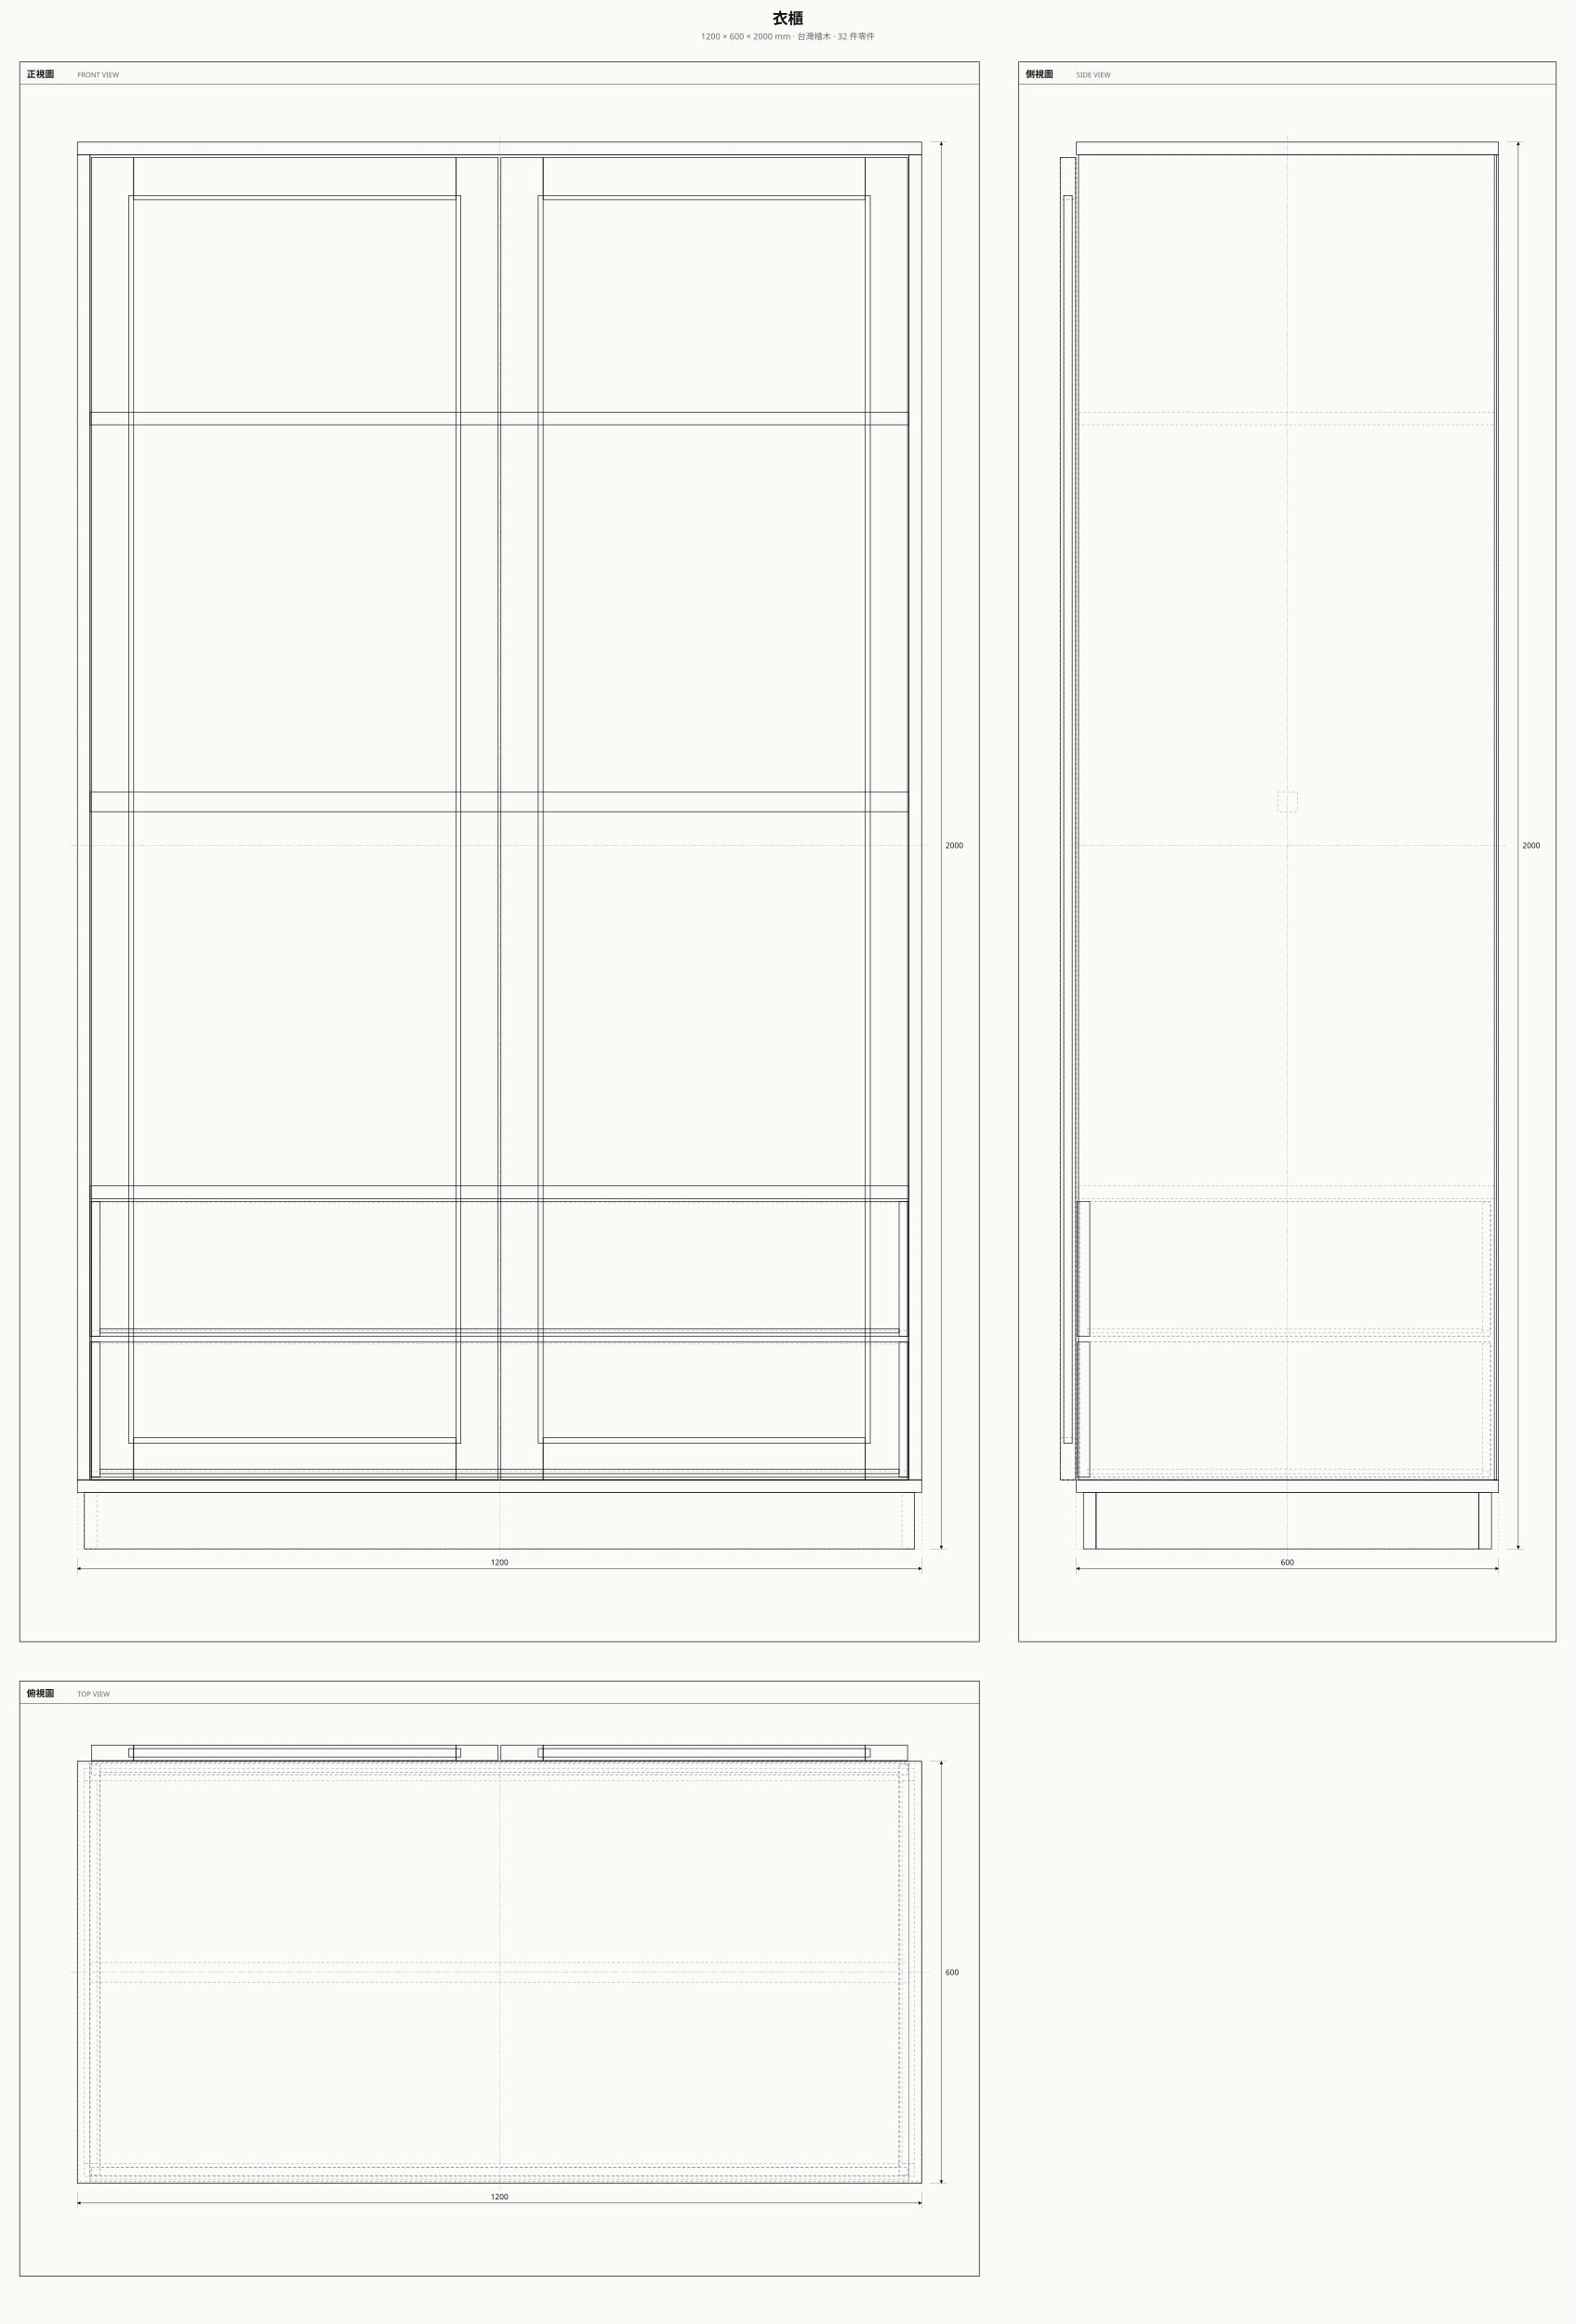
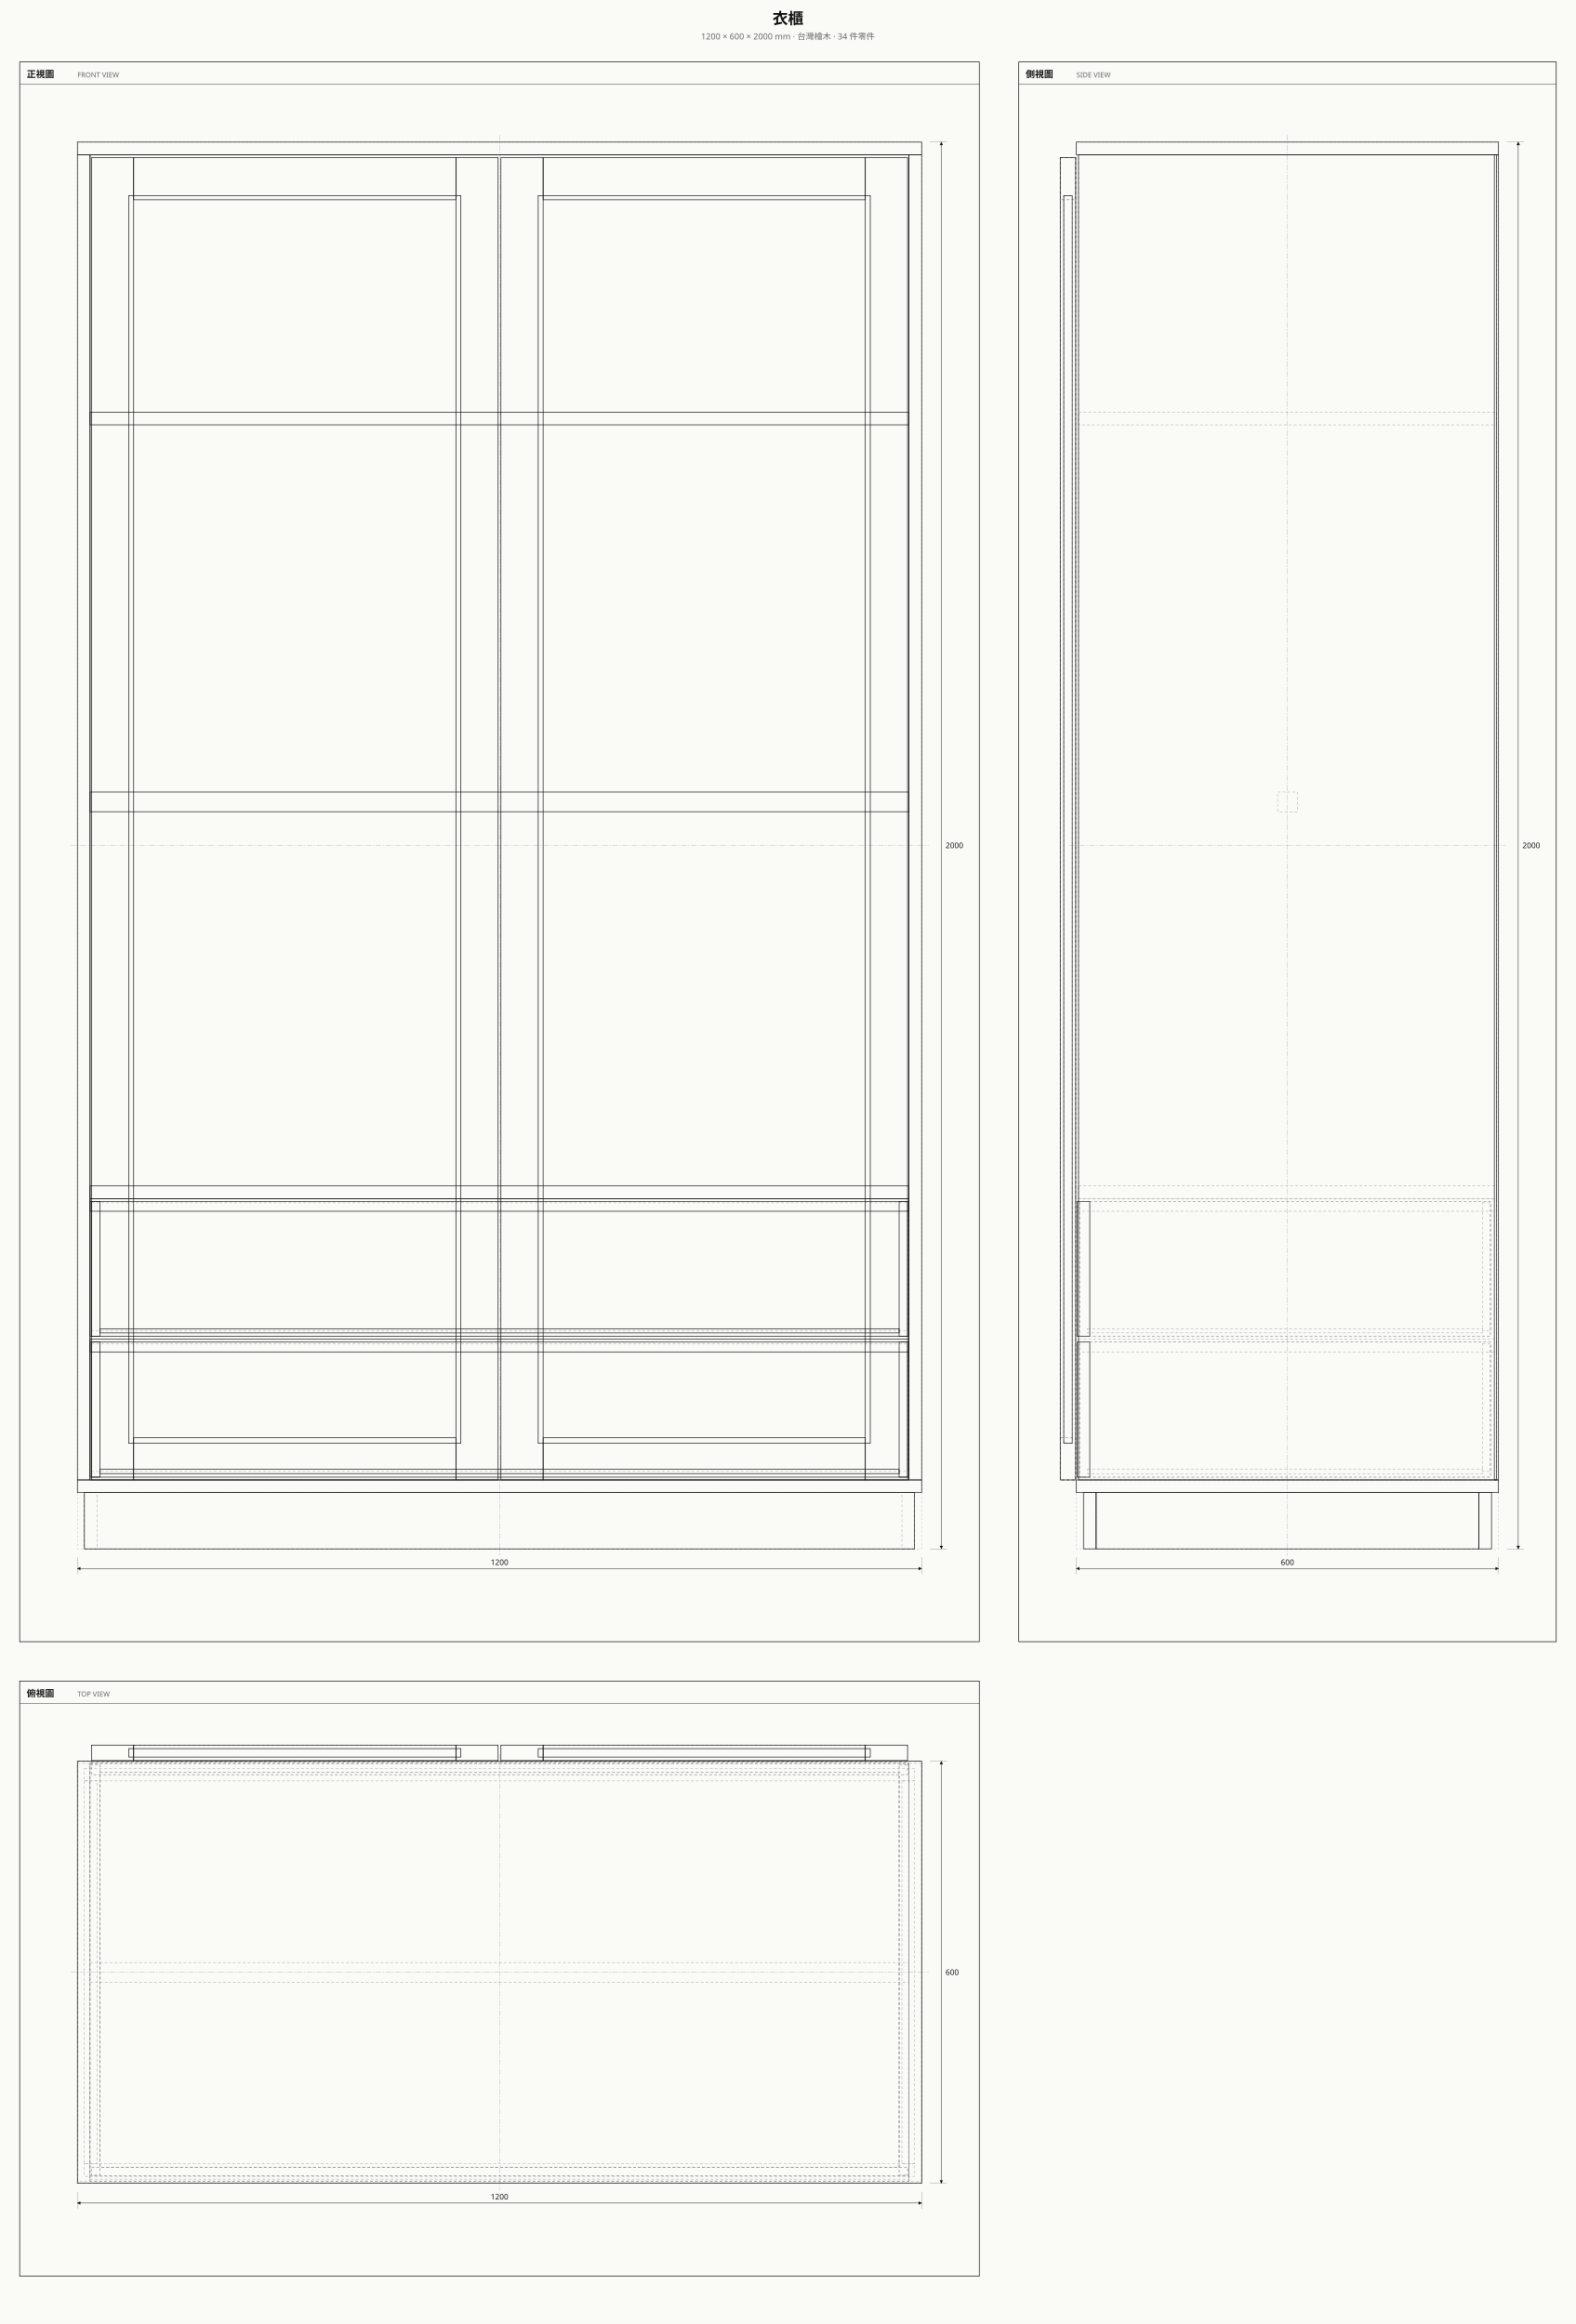
<svg xmlns="http://www.w3.org/2000/svg" viewBox="-20 -10 2240 3304" width="2240">
  <defs>
    <marker id="arr-front" viewBox="0 0 10 10" refX="9" refY="5" markerWidth="8" markerHeight="8" orient="auto-start-reverse">
      <path d="M 0 0 L 10 5 L 0 10 z" fill="#111" />
    </marker>
    <marker id="arr-side" viewBox="0 0 10 10" refX="9" refY="5" markerWidth="8" markerHeight="8" orient="auto-start-reverse">
      <path d="M 0 0 L 10 5 L 0 10 z" fill="#111" />
    </marker>
    <marker id="arr-top" viewBox="0 0 10 10" refX="9" refY="5" markerWidth="8" markerHeight="8" orient="auto-start-reverse">
      <path d="M 0 0 L 10 5 L 0 10 z" fill="#111" />
    </marker>
  </defs>
  <rect x="-20" y="-10" width="2240" height="3304" fill="#fafaf7" />
  <text x="1100" y="24" text-anchor="middle" font-size="22" font-weight="700" fill="#111" font-family="sans-serif">衣櫃</text>
-   <text x="1100" y="46" text-anchor="middle" font-size="12" fill="#666" font-family="sans-serif">1200 × 600 × 2000 mm · 台灣檜木 · 32 件零件</text>
+   <text x="1100" y="46" text-anchor="middle" font-size="12" fill="#666" font-family="sans-serif">1200 × 600 × 2000 mm · 台灣檜木 · 34 件零件</text>
  <g transform="translate(0, 70)">
    <g transform="translate(690.0, 2122.0)">
      <rect x="-682.0" y="-2114.0" width="1364.0" height="2246.0" fill="none" stroke="#222" stroke-width="1" />
      <line x1="-682.0" y1="-2082.0" x2="682.0" y2="-2082.0" stroke="#222" stroke-width="0.6" />
      <text x="-672.0" y="-2092.0" font-size="13" font-weight="700" fill="#111" font-family="sans-serif">正視圖</text>
      <text x="-600.0" y="-2092.0" font-size="10" fill="#666" font-family="sans-serif">FRONT VIEW</text>
      <g stroke="#888" stroke-width="0.5" stroke-dasharray="8 2 2 2" opacity="0.7">
        <line x1="0" y1="-2010.0" x2="0" y2="10.0" />
        <line x1="-610.0" y1="-1000.0" x2="610.0" y2="-1000.0" />
      </g>
      <rect x="-600.0" y="-2000.0" width="1200.0" height="2000.0" fill="none" stroke="#999" stroke-dasharray="3 3" stroke-width="0.5" opacity="0.8" />
      <rect x="-582.0" y="-1982.0" width="1164.0" height="1884.0" fill="none" stroke="#111" stroke-width="0.9" />
      <rect x="-580.0" y="-292.0" width="1160.0" height="182.0" fill="none" stroke="#888" stroke-width="0.5" stroke-dasharray="4 3" />
      <rect x="-580.0" y="-492.0" width="1160.0" height="182.0" fill="none" stroke="#888" stroke-width="0.5" stroke-dasharray="4 3" />
      <rect x="-590.0" y="-80.0" width="1180.0" height="80.0" fill="none" stroke="#888" stroke-width="0.5" stroke-dasharray="4 3" />
      <rect x="-582.0" y="-1076.0" width="1164.0" height="28.0" fill="none" stroke="#111" stroke-width="0.9" />
      <rect x="-590.0" y="-80.0" width="18.0" height="80.0" fill="none" stroke="#888" stroke-width="0.5" stroke-dasharray="4 3" />
      <rect x="572.0" y="-80.0" width="18.0" height="80.0" fill="none" stroke="#888" stroke-width="0.5" stroke-dasharray="4 3" />
      <rect x="-568.0" y="-113.0" width="1136.0" height="6.0" fill="none" stroke="#111" stroke-width="0.9" />
      <rect x="-568.0" y="-313.0" width="1136.0" height="6.0" fill="none" stroke="#111" stroke-width="0.9" />
      <rect x="-590.0" y="-80.0" width="1180.0" height="80.0" fill="none" stroke="#111" stroke-width="0.9" />
      <rect x="-582.0" y="-294.0" width="14.0" height="192.0" fill="none" stroke="#111" stroke-width="0.9" />
      <rect x="568.0" y="-294.0" width="14.0" height="192.0" fill="none" stroke="#111" stroke-width="0.9" />
      <rect x="-582.0" y="-494.0" width="14.0" height="192.0" fill="none" stroke="#111" stroke-width="0.9" />
      <rect x="568.0" y="-494.0" width="14.0" height="192.0" fill="none" stroke="#111" stroke-width="0.9" />
      <rect x="-600.0" y="-1982.0" width="18.0" height="1884.0" fill="none" stroke="#111" stroke-width="0.9" />
      <rect x="582.0" y="-1982.0" width="18.0" height="1884.0" fill="none" stroke="#111" stroke-width="0.9" />
      <rect x="-582.0" y="-516.0" width="1164.0" height="18.0" fill="none" stroke="#111" stroke-width="0.9" />
      <rect x="-582.0" y="-1616.0" width="1164.0" height="18.0" fill="none" stroke="#111" stroke-width="0.9" />
+       <rect x="-582.0" y="-298.0" width="1164.0" height="18.0" fill="none" stroke="#111" stroke-width="0.9" />
+       <rect x="-582.0" y="-498.0" width="1164.0" height="18.0" fill="none" stroke="#111" stroke-width="0.9" />
      <rect x="-580.0" y="-294.0" width="1160.0" height="192.0" fill="none" stroke="#111" stroke-width="0.9" />
      <rect x="-580.0" y="-494.0" width="1160.0" height="192.0" fill="none" stroke="#111" stroke-width="0.9" />
      <rect x="-600.0" y="-2000.0" width="1200.0" height="18.0" fill="none" stroke="#111" stroke-width="0.9" />
      <rect x="-600.0" y="-98.0" width="1200.0" height="18.0" fill="none" stroke="#111" stroke-width="0.9" />
      <rect x="-527.0" y="-1924.0" width="472.0" height="1774.0" fill="none" stroke="#111" stroke-width="0.9" />
      <rect x="55.0" y="-1924.0" width="472.0" height="1774.0" fill="none" stroke="#111" stroke-width="0.9" />
      <rect x="-520.0" y="-1978.0" width="458.0" height="60.0" fill="none" stroke="#111" stroke-width="0.9" />
      <rect x="-520.0" y="-158.0" width="458.0" height="60.0" fill="none" stroke="#111" stroke-width="0.9" />
      <rect x="-580.0" y="-1978.0" width="60.0" height="1880.0" fill="none" stroke="#111" stroke-width="0.9" />
      <rect x="-62.0" y="-1978.0" width="60.0" height="1880.0" fill="none" stroke="#111" stroke-width="0.9" />
      <rect x="62.0" y="-1978.0" width="458.0" height="60.0" fill="none" stroke="#111" stroke-width="0.9" />
      <rect x="62.0" y="-158.0" width="458.0" height="60.0" fill="none" stroke="#111" stroke-width="0.9" />
      <rect x="2.0" y="-1978.0" width="60.0" height="1880.0" fill="none" stroke="#111" stroke-width="0.9" />
      <rect x="520.0" y="-1978.0" width="60.0" height="1880.0" fill="none" stroke="#111" stroke-width="0.9" />
      <g stroke="#111" fill="#111" stroke-width="0.6" font-family="sans-serif">
        <line x1="-600.0" y1="12.0" x2="-600.0" y2="36.0" stroke-width="0.4" stroke="#666" />
        <line x1="600.0" y1="12.0" x2="600.0" y2="36.0" stroke-width="0.4" stroke="#666" />
        <line x1="-600.0" y1="28.0" x2="600.0" y2="28.0" marker-start="url(#arr-front)" marker-end="url(#arr-front)" />
        <text x="0" y="23.0" text-anchor="middle" font-size="11" stroke="none">1200</text>
      </g>
      <g stroke="#111" fill="#111" stroke-width="0.6" font-family="sans-serif">
        <line x1="612.0" y1="-2000.0" x2="636.0" y2="-2000.0" stroke-width="0.4" stroke="#666" />
        <line x1="612.0" y1="0.0" x2="636.0" y2="0.0" stroke-width="0.4" stroke="#666" />
        <line x1="628.0" y1="-2000.0" x2="628.0" y2="0.0" marker-start="url(#arr-front)" marker-end="url(#arr-front)" />
        <text x="634.0" y="-1000.0" text-anchor="start" dominant-baseline="middle" font-size="11" stroke="none">2000</text>
      </g>
    </g>
    <g transform="translate(1420, 0)">
      <g transform="translate(390.0, 2122.0)">
        <rect x="-382.0" y="-2114.0" width="764.0" height="2246.0" fill="none" stroke="#222" stroke-width="1" />
        <line x1="-382.0" y1="-2082.0" x2="382.0" y2="-2082.0" stroke="#222" stroke-width="0.6" />
        <text x="-372.0" y="-2092.0" font-size="13" font-weight="700" fill="#111" font-family="sans-serif">側視圖</text>
        <text x="-300.0" y="-2092.0" font-size="10" fill="#666" font-family="sans-serif">SIDE VIEW</text>
        <g stroke="#888" stroke-width="0.5" stroke-dasharray="8 2 2 2" opacity="0.7">
          <line x1="0" y1="-2010.0" x2="0" y2="10.0" />
          <line x1="-310.0" y1="-1000.0" x2="310.0" y2="-1000.0" />
        </g>
        <rect x="-300.0" y="-2000.0" width="600.0" height="2000.0" fill="none" stroke="#999" stroke-dasharray="3 3" stroke-width="0.5" opacity="0.8" />
        <rect x="-297.0" y="-1982.0" width="594.0" height="1884.0" fill="none" stroke="#888" stroke-width="0.5" stroke-dasharray="4 3" />
        <rect x="-272.0" y="-80.0" width="544.0" height="80.0" fill="none" stroke="#888" stroke-width="0.5" stroke-dasharray="4 3" />
        <rect x="-295.5" y="-294.0" width="584.0" height="192.0" fill="none" stroke="#888" stroke-width="0.5" stroke-dasharray="4 3" />
        <rect x="-295.5" y="-494.0" width="584.0" height="192.0" fill="none" stroke="#888" stroke-width="0.5" stroke-dasharray="4 3" />
        <rect x="-323.0" y="-1978.0" width="22.0" height="1880.0" fill="none" stroke="#888" stroke-width="0.5" stroke-dasharray="4 3" />
        <rect x="-323.0" y="-1978.0" width="22.0" height="60.0" fill="none" stroke="#888" stroke-width="0.5" stroke-dasharray="4 3" />
        <rect x="-323.0" y="-158.0" width="22.0" height="60.0" fill="none" stroke="#888" stroke-width="0.5" stroke-dasharray="4 3" />
        <rect x="-318.0" y="-1924.0" width="12.0" height="1774.0" fill="none" stroke="#888" stroke-width="0.5" stroke-dasharray="4 3" />
        <rect x="-323.0" y="-1978.0" width="22.0" height="1880.0" fill="none" stroke="#888" stroke-width="0.5" stroke-dasharray="4 3" />
        <rect x="-323.0" y="-1978.0" width="22.0" height="1880.0" fill="none" stroke="#888" stroke-width="0.5" stroke-dasharray="4 3" />
        <rect x="-323.0" y="-1978.0" width="22.0" height="60.0" fill="none" stroke="#888" stroke-width="0.5" stroke-dasharray="4 3" />
        <rect x="-323.0" y="-158.0" width="22.0" height="60.0" fill="none" stroke="#888" stroke-width="0.5" stroke-dasharray="4 3" />
        <rect x="-318.0" y="-1924.0" width="12.0" height="1774.0" fill="none" stroke="#111" stroke-width="0.9" />
        <rect x="-284.5" y="-113.0" width="562.0" height="6.0" fill="none" stroke="#888" stroke-width="0.5" stroke-dasharray="4 3" />
        <rect x="-284.5" y="-313.0" width="562.0" height="6.0" fill="none" stroke="#888" stroke-width="0.5" stroke-dasharray="4 3" />
        <rect x="-299.0" y="-294.0" width="18.0" height="192.0" fill="none" stroke="#111" stroke-width="0.9" />
        <rect x="277.0" y="-292.0" width="12.0" height="182.0" fill="none" stroke="#888" stroke-width="0.5" stroke-dasharray="4 3" />
        <rect x="-299.0" y="-494.0" width="18.0" height="192.0" fill="none" stroke="#111" stroke-width="0.9" />
        <rect x="277.0" y="-492.0" width="12.0" height="182.0" fill="none" stroke="#888" stroke-width="0.5" stroke-dasharray="4 3" />
        <rect x="-323.0" y="-1978.0" width="22.0" height="1880.0" fill="none" stroke="#111" stroke-width="0.9" />
        <rect x="-297.0" y="-516.0" width="594.0" height="18.0" fill="none" stroke="#888" stroke-width="0.5" stroke-dasharray="4 3" />
        <rect x="-297.0" y="-1616.0" width="594.0" height="18.0" fill="none" stroke="#888" stroke-width="0.5" stroke-dasharray="4 3" />
        <rect x="294.0" y="-1982.0" width="6.0" height="1884.0" fill="none" stroke="#111" stroke-width="0.9" />
+         <rect x="-297.0" y="-298.0" width="594.0" height="18.0" fill="none" stroke="#888" stroke-width="0.5" stroke-dasharray="4 3" />
+         <rect x="-297.0" y="-498.0" width="594.0" height="18.0" fill="none" stroke="#888" stroke-width="0.5" stroke-dasharray="4 3" />
        <rect x="-295.5" y="-294.0" width="584.0" height="192.0" fill="none" stroke="#888" stroke-width="0.5" stroke-dasharray="4 3" />
        <rect x="-295.5" y="-494.0" width="584.0" height="192.0" fill="none" stroke="#888" stroke-width="0.5" stroke-dasharray="4 3" />
        <rect x="-14.0" y="-1076.0" width="28.0" height="28.0" fill="none" stroke="#888" stroke-width="0.5" stroke-dasharray="4 3" />
        <rect x="-290.0" y="-80.0" width="18.0" height="80.0" fill="none" stroke="#111" stroke-width="0.9" />
        <rect x="272.0" y="-80.0" width="18.0" height="80.0" fill="none" stroke="#111" stroke-width="0.9" />
        <rect x="-272.0" y="-80.0" width="544.0" height="80.0" fill="none" stroke="#111" stroke-width="0.9" />
        <rect x="-300.0" y="-2000.0" width="600.0" height="18.0" fill="none" stroke="#111" stroke-width="0.9" />
        <rect x="-300.0" y="-98.0" width="600.0" height="18.0" fill="none" stroke="#111" stroke-width="0.9" />
        <rect x="-297.0" y="-1982.0" width="594.0" height="1884.0" fill="none" stroke="#111" stroke-width="0.9" />
        <g stroke="#111" fill="#111" stroke-width="0.6" font-family="sans-serif">
          <line x1="-300.0" y1="12.0" x2="-300.0" y2="36.0" stroke-width="0.4" stroke="#666" />
          <line x1="300.0" y1="12.0" x2="300.0" y2="36.0" stroke-width="0.4" stroke="#666" />
          <line x1="-300.0" y1="28.0" x2="300.0" y2="28.0" marker-start="url(#arr-side)" marker-end="url(#arr-side)" />
          <text x="0" y="23.0" text-anchor="middle" font-size="11" stroke="none">600</text>
        </g>
        <g stroke="#111" fill="#111" stroke-width="0.6" font-family="sans-serif">
          <line x1="312.0" y1="-2000.0" x2="336.0" y2="-2000.0" stroke-width="0.4" stroke="#666" />
          <line x1="312.0" y1="0.0" x2="336.0" y2="0.0" stroke-width="0.4" stroke="#666" />
          <line x1="328.0" y1="-2000.0" x2="328.0" y2="0.0" marker-start="url(#arr-side)" marker-end="url(#arr-side)" />
          <text x="334.0" y="-1000.0" text-anchor="start" dominant-baseline="middle" font-size="11" stroke="none">2000</text>
        </g>
      </g>
    </g>
    <g transform="translate(0, 2302)">
      <g transform="translate(690.0, 422.0)">
        <rect x="-682.0" y="-414.0" width="1364.0" height="846.0" fill="none" stroke="#222" stroke-width="1" />
        <line x1="-682.0" y1="-382.0" x2="682.0" y2="-382.0" stroke="#222" stroke-width="0.6" />
        <text x="-672.0" y="-392.0" font-size="13" font-weight="700" fill="#111" font-family="sans-serif">俯視圖</text>
        <text x="-600.0" y="-392.0" font-size="10" fill="#666" font-family="sans-serif">TOP VIEW</text>
        <g stroke="#888" stroke-width="0.5" stroke-dasharray="8 2 2 2" opacity="0.7">
          <line x1="0" y1="-310.0" x2="0" y2="310.0" />
          <line x1="-610.0" y1="0.0" x2="610.0" y2="0.0" />
        </g>
        <rect x="-600.0" y="-300.0" width="1200.0" height="600.0" fill="none" stroke="#999" stroke-dasharray="3 3" stroke-width="0.5" opacity="0.8" />
        <rect x="-590.0" y="-290.0" width="1180.0" height="18.0" fill="none" stroke="#888" stroke-width="0.5" stroke-dasharray="4 3" />
        <rect x="-590.0" y="272.0" width="1180.0" height="18.0" fill="none" stroke="#888" stroke-width="0.5" stroke-dasharray="4 3" />
        <rect x="-590.0" y="-272.0" width="18.0" height="544.0" fill="none" stroke="#888" stroke-width="0.5" stroke-dasharray="4 3" />
        <rect x="572.0" y="-272.0" width="18.0" height="544.0" fill="none" stroke="#888" stroke-width="0.5" stroke-dasharray="4 3" />
        <rect x="-600.0" y="-300.0" width="1200.0" height="600.0" fill="none" stroke="#888" stroke-width="0.5" stroke-dasharray="4 3" />
        <rect x="-568.0" y="-284.5" width="1136.0" height="562.0" fill="none" stroke="#888" stroke-width="0.5" stroke-dasharray="4 3" />
        <rect x="-520.0" y="-323.0" width="458.0" height="22.0" fill="none" stroke="#888" stroke-width="0.5" stroke-dasharray="4 3" />
        <rect x="62.0" y="-323.0" width="458.0" height="22.0" fill="none" stroke="#888" stroke-width="0.5" stroke-dasharray="4 3" />
        <rect x="-580.0" y="277.0" width="1160.0" height="12.0" fill="none" stroke="#888" stroke-width="0.5" stroke-dasharray="4 3" />
        <rect x="-580.0" y="-299.0" width="1160.0" height="18.0" fill="none" stroke="#888" stroke-width="0.5" stroke-dasharray="4 3" />
        <rect x="-582.0" y="-295.5" width="14.0" height="584.0" fill="none" stroke="#888" stroke-width="0.5" stroke-dasharray="4 3" />
        <rect x="568.0" y="-295.5" width="14.0" height="584.0" fill="none" stroke="#888" stroke-width="0.5" stroke-dasharray="4 3" />
+         <rect x="-582.0" y="-297.0" width="1164.0" height="594.0" fill="none" stroke="#888" stroke-width="0.5" stroke-dasharray="4 3" />
        <rect x="-568.0" y="-284.5" width="1136.0" height="562.0" fill="none" stroke="#888" stroke-width="0.5" stroke-dasharray="4 3" />
        <rect x="-580.0" y="277.0" width="1160.0" height="12.0" fill="none" stroke="#888" stroke-width="0.5" stroke-dasharray="4 3" />
        <rect x="-580.0" y="-299.0" width="1160.0" height="18.0" fill="none" stroke="#888" stroke-width="0.5" stroke-dasharray="4 3" />
        <rect x="-582.0" y="-295.5" width="14.0" height="584.0" fill="none" stroke="#888" stroke-width="0.5" stroke-dasharray="4 3" />
        <rect x="568.0" y="-295.5" width="14.0" height="584.0" fill="none" stroke="#888" stroke-width="0.5" stroke-dasharray="4 3" />
+         <rect x="-582.0" y="-297.0" width="1164.0" height="594.0" fill="none" stroke="#888" stroke-width="0.5" stroke-dasharray="4 3" />
        <rect x="-582.0" y="-297.0" width="1164.0" height="594.0" fill="none" stroke="#888" stroke-width="0.5" stroke-dasharray="4 3" />
        <rect x="-582.0" y="-14.0" width="1164.0" height="28.0" fill="none" stroke="#888" stroke-width="0.5" stroke-dasharray="4 3" />
        <rect x="-582.0" y="-297.0" width="1164.0" height="594.0" fill="none" stroke="#888" stroke-width="0.5" stroke-dasharray="4 3" />
        <rect x="-527.0" y="-318.0" width="472.0" height="12.0" fill="none" stroke="#111" stroke-width="0.9" />
        <rect x="55.0" y="-318.0" width="472.0" height="12.0" fill="none" stroke="#111" stroke-width="0.9" />
        <rect x="-520.0" y="-323.0" width="458.0" height="22.0" fill="none" stroke="#111" stroke-width="0.9" />
        <rect x="-580.0" y="-323.0" width="60.0" height="22.0" fill="none" stroke="#111" stroke-width="0.9" />
        <rect x="-62.0" y="-323.0" width="60.0" height="22.0" fill="none" stroke="#111" stroke-width="0.9" />
        <rect x="62.0" y="-323.0" width="458.0" height="22.0" fill="none" stroke="#111" stroke-width="0.9" />
        <rect x="2.0" y="-323.0" width="60.0" height="22.0" fill="none" stroke="#111" stroke-width="0.9" />
        <rect x="520.0" y="-323.0" width="60.0" height="22.0" fill="none" stroke="#111" stroke-width="0.9" />
        <rect x="-600.0" y="-297.0" width="18.0" height="594.0" fill="none" stroke="#888" stroke-width="0.5" stroke-dasharray="4 3" />
        <rect x="582.0" y="-297.0" width="18.0" height="594.0" fill="none" stroke="#888" stroke-width="0.5" stroke-dasharray="4 3" />
        <rect x="-582.0" y="294.0" width="1164.0" height="6.0" fill="none" stroke="#888" stroke-width="0.5" stroke-dasharray="4 3" />
        <rect x="-600.0" y="-300.0" width="1200.0" height="600.0" fill="none" stroke="#111" stroke-width="0.9" />
        <g stroke="#111" fill="#111" stroke-width="0.6" font-family="sans-serif">
          <line x1="-600.0" y1="312.0" x2="-600.0" y2="336.0" stroke-width="0.4" stroke="#666" />
          <line x1="600.0" y1="312.0" x2="600.0" y2="336.0" stroke-width="0.4" stroke="#666" />
          <line x1="-600.0" y1="328.0" x2="600.0" y2="328.0" marker-start="url(#arr-top)" marker-end="url(#arr-top)" />
          <text x="0" y="323.0" text-anchor="middle" font-size="11" stroke="none">1200</text>
        </g>
        <g stroke="#111" fill="#111" stroke-width="0.6" font-family="sans-serif">
          <line x1="612.0" y1="-300.0" x2="636.0" y2="-300.0" stroke-width="0.4" stroke="#666" />
          <line x1="612.0" y1="300.0" x2="636.0" y2="300.0" stroke-width="0.4" stroke="#666" />
          <line x1="628.0" y1="-300.0" x2="628.0" y2="300.0" marker-start="url(#arr-top)" marker-end="url(#arr-top)" />
          <text x="634.0" y="0.0" text-anchor="start" dominant-baseline="middle" font-size="11" stroke="none">600</text>
        </g>
      </g>
    </g>
  </g>
</svg>
